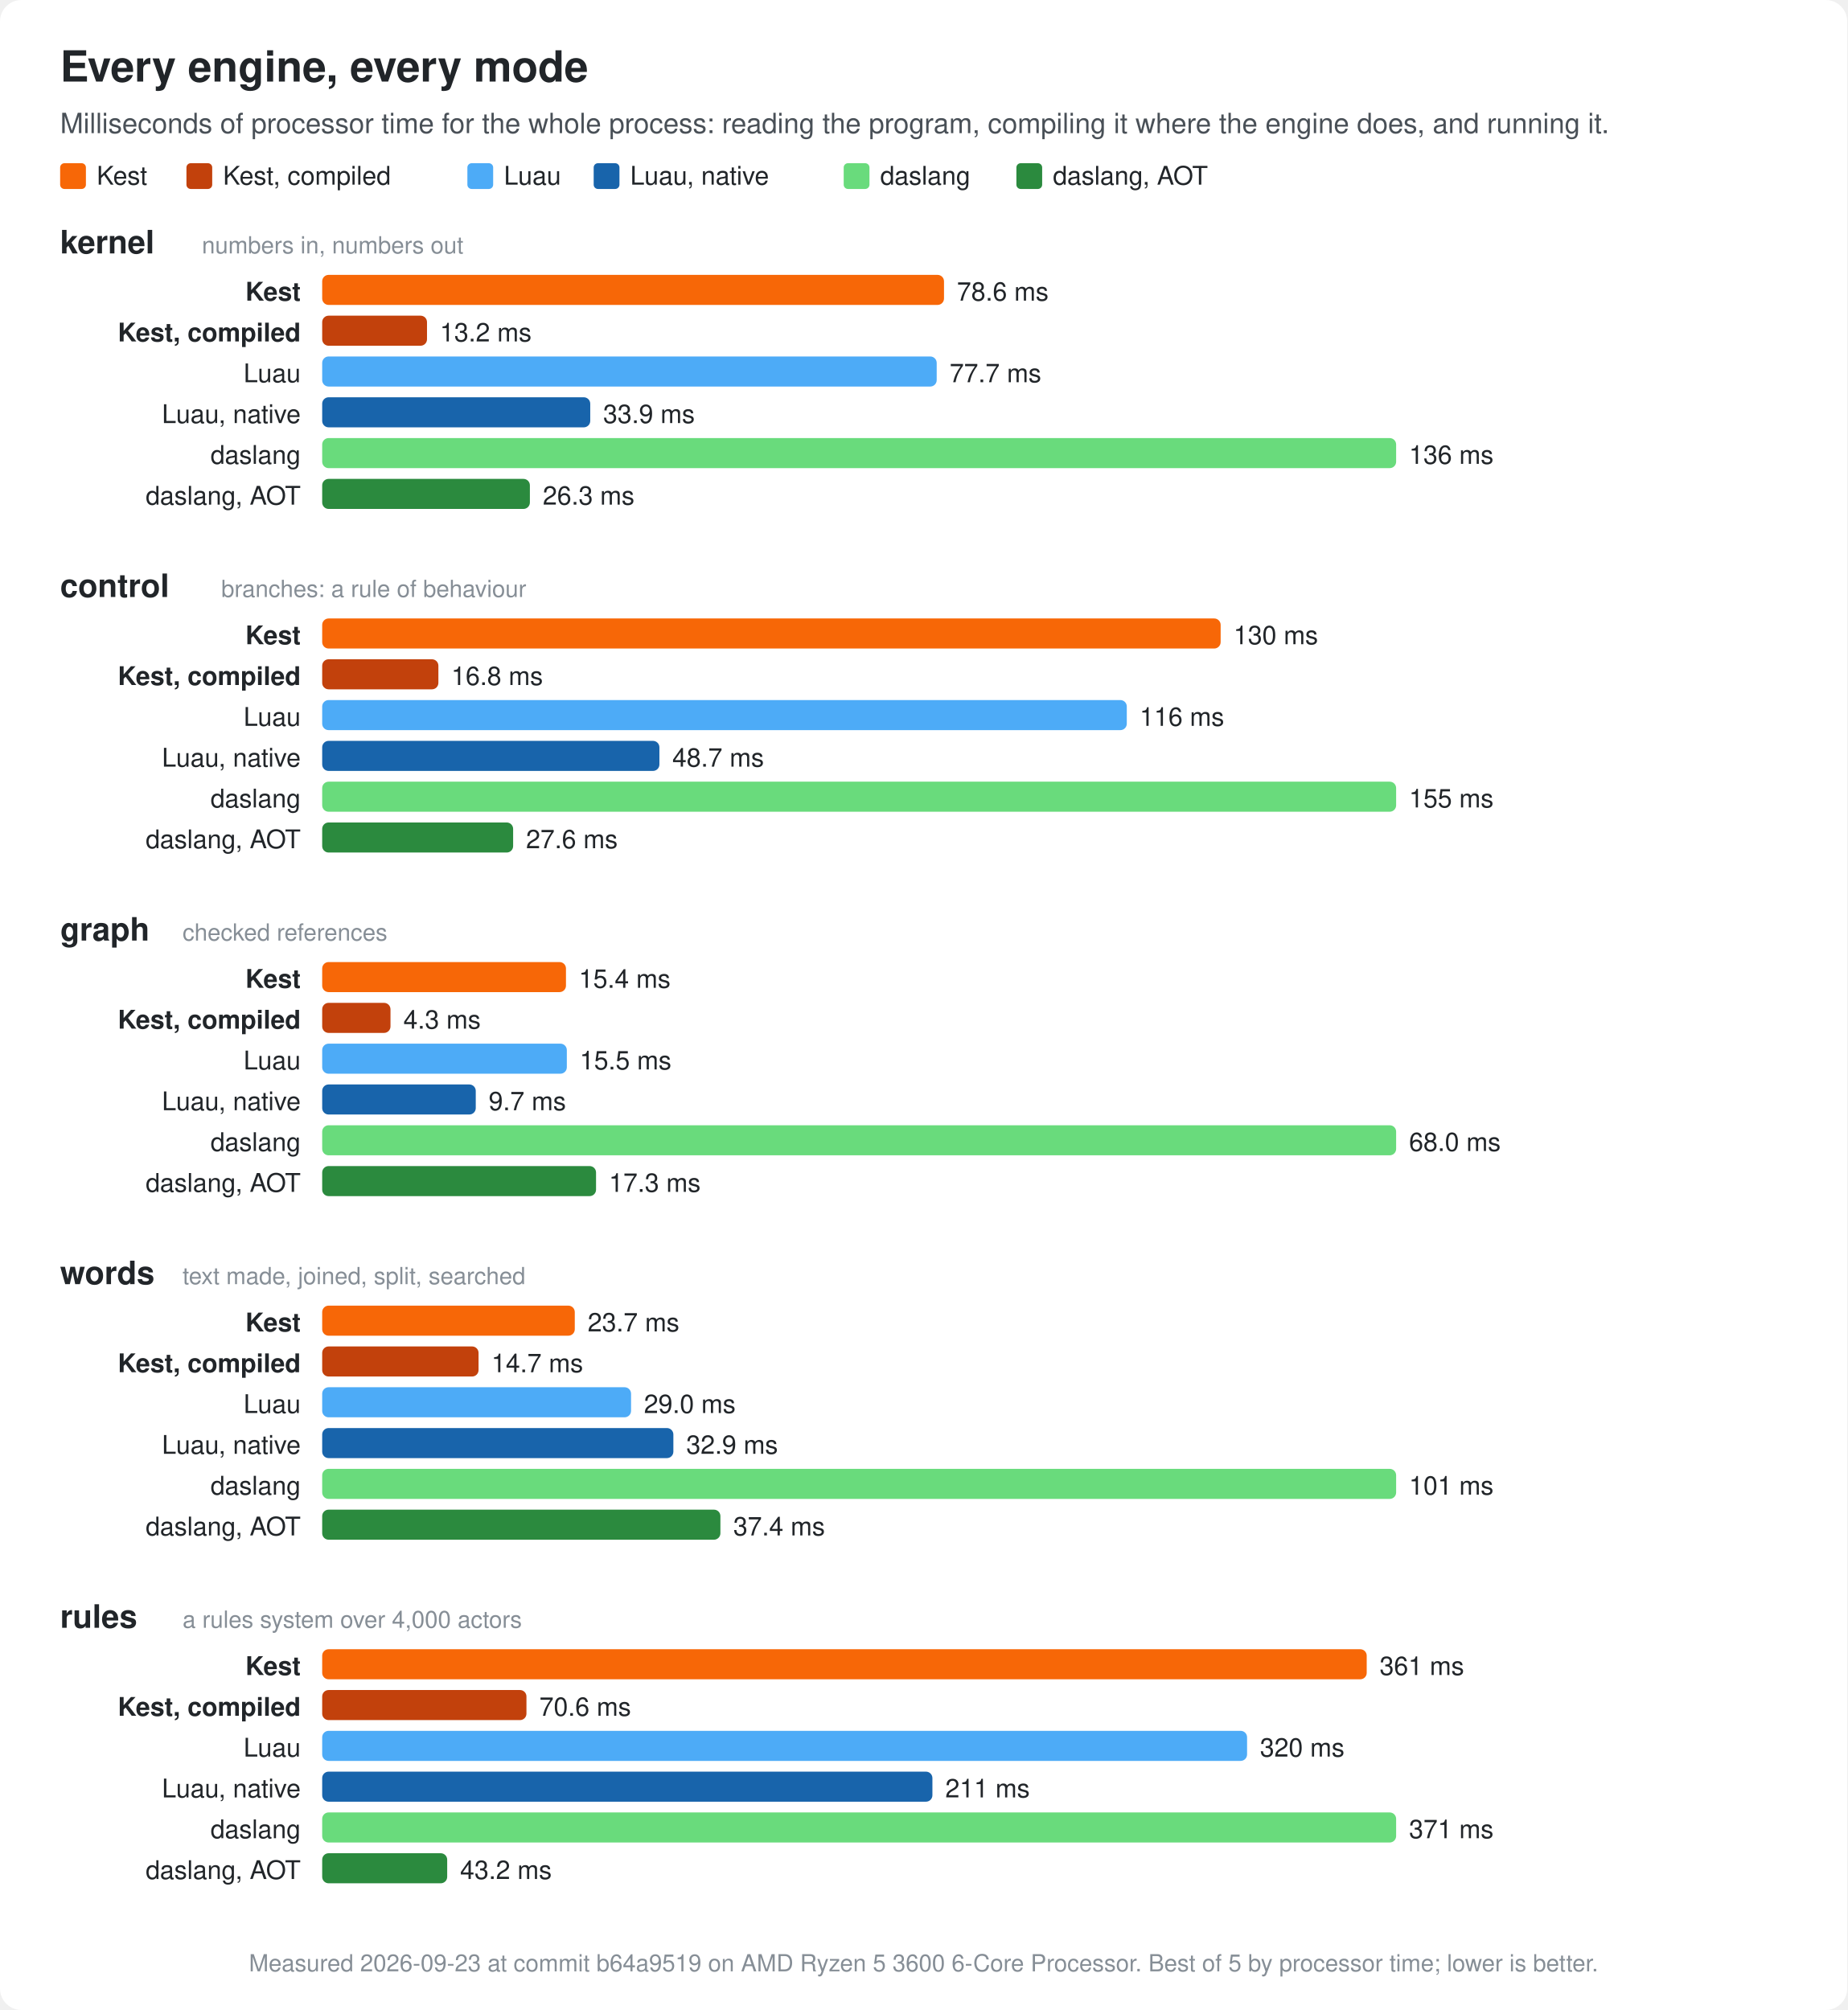
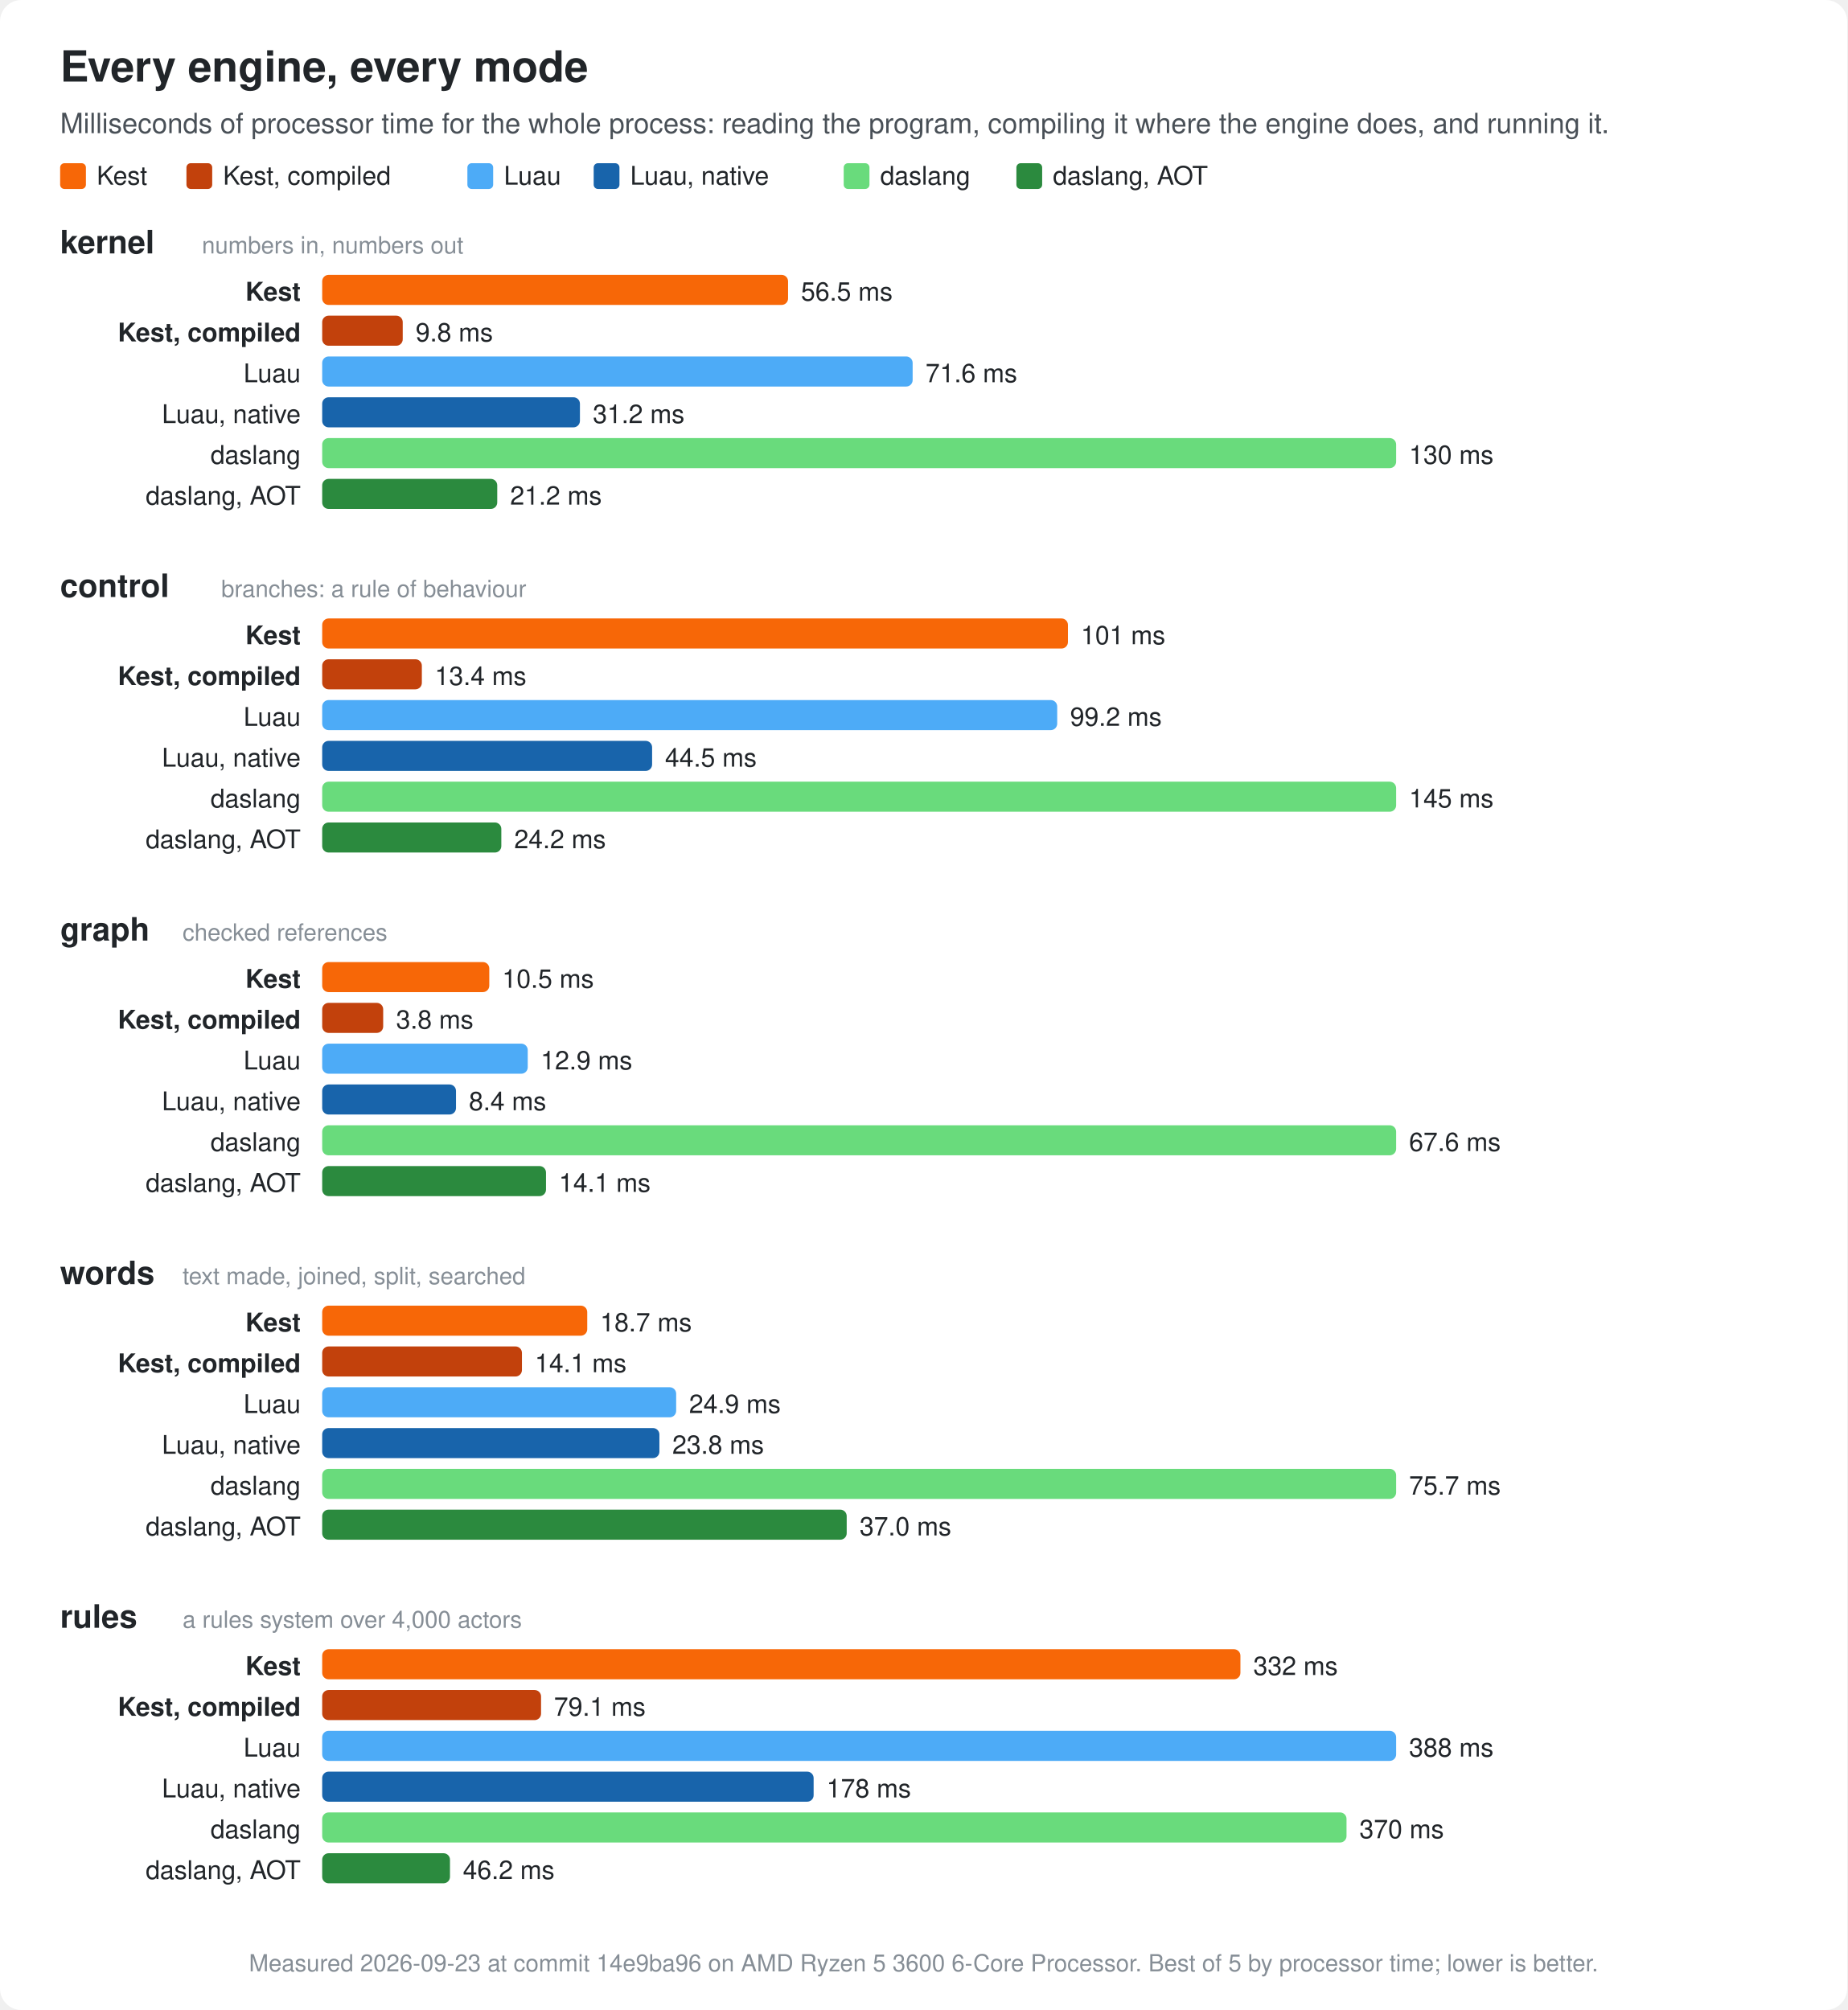
<svg xmlns="http://www.w3.org/2000/svg" width="860" height="936" viewBox="0 0 860 936">
  <rect width="100%" height="100%" rx="10" fill="#ffffff" />
  <text x="28.0" y="38.0" font-family="-apple-system,Segoe UI,Helvetica,Arial,sans-serif" font-size="20" font-weight="bold" fill="#212529" text-anchor="start">Every engine, every mode</text>
  <text x="28.0" y="62.0" font-family="-apple-system,Segoe UI,Helvetica,Arial,sans-serif" font-size="13" font-weight="normal" fill="#495057" text-anchor="start">Milliseconds of processor time for the whole process: reading the program, compiling it where the engine does, and running it.</text>
  <rect x="28.0" y="76.0" width="12" height="12" rx="2" fill="#f76707" />
  <text x="45.0" y="86.0" font-family="-apple-system,Segoe UI,Helvetica,Arial,sans-serif" font-size="12" font-weight="normal" fill="#212529" text-anchor="start">Kest</text>
  <rect x="86.8" y="76.0" width="12" height="12" rx="2" fill="#c2410c" />
  <text x="103.8" y="86.0" font-family="-apple-system,Segoe UI,Helvetica,Arial,sans-serif" font-size="12" font-weight="normal" fill="#212529" text-anchor="start">Kest, compiled</text>
  <rect x="217.6" y="76.0" width="12" height="12" rx="2" fill="#4dabf7" />
  <text x="234.6" y="86.0" font-family="-apple-system,Segoe UI,Helvetica,Arial,sans-serif" font-size="12" font-weight="normal" fill="#212529" text-anchor="start">Luau</text>
  <rect x="276.4" y="76.0" width="12" height="12" rx="2" fill="#1864ab" />
  <text x="293.4" y="86.0" font-family="-apple-system,Segoe UI,Helvetica,Arial,sans-serif" font-size="12" font-weight="normal" fill="#212529" text-anchor="start">Luau, native</text>
  <rect x="392.8" y="76.0" width="12" height="12" rx="2" fill="#69db7c" />
  <text x="409.8" y="86.0" font-family="-apple-system,Segoe UI,Helvetica,Arial,sans-serif" font-size="12" font-weight="normal" fill="#212529" text-anchor="start">daslang</text>
  <rect x="473.2" y="76.0" width="12" height="12" rx="2" fill="#2b8a3e" />
  <text x="490.2" y="86.0" font-family="-apple-system,Segoe UI,Helvetica,Arial,sans-serif" font-size="12" font-weight="normal" fill="#212529" text-anchor="start">daslang, AOT</text>
  <text x="28.0" y="118.0" font-family="-apple-system,Segoe UI,Helvetica,Arial,sans-serif" font-size="15" font-weight="bold" fill="#212529" text-anchor="start">kernel</text>
  <text x="94.0" y="118.0" font-family="-apple-system,Segoe UI,Helvetica,Arial,sans-serif" font-size="11" font-weight="normal" fill="#868e96" text-anchor="start">numbers in, numbers out</text>
  <text x="140.0" y="140.0" font-family="-apple-system,Segoe UI,Helvetica,Arial,sans-serif" font-size="12" font-weight="bold" fill="#212529" text-anchor="end">Kest</text>
-   <rect x="150" y="128.0" width="289.5" height="14" rx="3" fill="#f76707" />
-   <text x="445.5" y="140.0" font-family="-apple-system,Segoe UI,Helvetica,Arial,sans-serif" font-size="12" font-weight="normal" fill="#212529" text-anchor="start">78.6 ms</text>
+   <rect x="150" y="128.0" width="216.9" height="14" rx="3" fill="#f76707" />
+   <text x="372.9" y="140.0" font-family="-apple-system,Segoe UI,Helvetica,Arial,sans-serif" font-size="12" font-weight="normal" fill="#212529" text-anchor="start">56.5 ms</text>
  <text x="140.0" y="159.0" font-family="-apple-system,Segoe UI,Helvetica,Arial,sans-serif" font-size="12" font-weight="bold" fill="#212529" text-anchor="end">Kest, compiled</text>
-   <rect x="150" y="147.0" width="48.8" height="14" rx="3" fill="#c2410c" />
-   <text x="204.8" y="159.0" font-family="-apple-system,Segoe UI,Helvetica,Arial,sans-serif" font-size="12" font-weight="normal" fill="#212529" text-anchor="start">13.2 ms</text>
+   <rect x="150" y="147.0" width="37.5" height="14" rx="3" fill="#c2410c" />
+   <text x="193.5" y="159.0" font-family="-apple-system,Segoe UI,Helvetica,Arial,sans-serif" font-size="12" font-weight="normal" fill="#212529" text-anchor="start">9.8 ms</text>
  <text x="140.0" y="178.0" font-family="-apple-system,Segoe UI,Helvetica,Arial,sans-serif" font-size="12" font-weight="normal" fill="#212529" text-anchor="end">Luau</text>
-   <rect x="150" y="166.0" width="286.1" height="14" rx="3" fill="#4dabf7" />
-   <text x="442.1" y="178.0" font-family="-apple-system,Segoe UI,Helvetica,Arial,sans-serif" font-size="12" font-weight="normal" fill="#212529" text-anchor="start">77.7 ms</text>
+   <rect x="150" y="166.0" width="274.9" height="14" rx="3" fill="#4dabf7" />
+   <text x="430.9" y="178.0" font-family="-apple-system,Segoe UI,Helvetica,Arial,sans-serif" font-size="12" font-weight="normal" fill="#212529" text-anchor="start">71.6 ms</text>
  <text x="140.0" y="197.0" font-family="-apple-system,Segoe UI,Helvetica,Arial,sans-serif" font-size="12" font-weight="normal" fill="#212529" text-anchor="end">Luau, native</text>
-   <rect x="150" y="185.0" width="124.8" height="14" rx="3" fill="#1864ab" />
-   <text x="280.8" y="197.0" font-family="-apple-system,Segoe UI,Helvetica,Arial,sans-serif" font-size="12" font-weight="normal" fill="#212529" text-anchor="start">33.9 ms</text>
+   <rect x="150" y="185.0" width="120.0" height="14" rx="3" fill="#1864ab" />
+   <text x="276.0" y="197.0" font-family="-apple-system,Segoe UI,Helvetica,Arial,sans-serif" font-size="12" font-weight="normal" fill="#212529" text-anchor="start">31.2 ms</text>
  <text x="140.0" y="216.0" font-family="-apple-system,Segoe UI,Helvetica,Arial,sans-serif" font-size="12" font-weight="normal" fill="#212529" text-anchor="end">daslang</text>
  <rect x="150" y="204.0" width="500.0" height="14" rx="3" fill="#69db7c" />
-   <text x="656.0" y="216.0" font-family="-apple-system,Segoe UI,Helvetica,Arial,sans-serif" font-size="12" font-weight="normal" fill="#212529" text-anchor="start">136 ms</text>
+   <text x="656.0" y="216.0" font-family="-apple-system,Segoe UI,Helvetica,Arial,sans-serif" font-size="12" font-weight="normal" fill="#212529" text-anchor="start">130 ms</text>
  <text x="140.0" y="235.0" font-family="-apple-system,Segoe UI,Helvetica,Arial,sans-serif" font-size="12" font-weight="normal" fill="#212529" text-anchor="end">daslang, AOT</text>
-   <rect x="150" y="223.0" width="96.7" height="14" rx="3" fill="#2b8a3e" />
-   <text x="252.7" y="235.0" font-family="-apple-system,Segoe UI,Helvetica,Arial,sans-serif" font-size="12" font-weight="normal" fill="#212529" text-anchor="start">26.3 ms</text>
+   <rect x="150" y="223.0" width="81.5" height="14" rx="3" fill="#2b8a3e" />
+   <text x="237.5" y="235.0" font-family="-apple-system,Segoe UI,Helvetica,Arial,sans-serif" font-size="12" font-weight="normal" fill="#212529" text-anchor="start">21.2 ms</text>
  <text x="28.0" y="278.0" font-family="-apple-system,Segoe UI,Helvetica,Arial,sans-serif" font-size="15" font-weight="bold" fill="#212529" text-anchor="start">control</text>
  <text x="103.0" y="278.0" font-family="-apple-system,Segoe UI,Helvetica,Arial,sans-serif" font-size="11" font-weight="normal" fill="#868e96" text-anchor="start">branches: a rule of behaviour</text>
  <text x="140.0" y="300.0" font-family="-apple-system,Segoe UI,Helvetica,Arial,sans-serif" font-size="12" font-weight="bold" fill="#212529" text-anchor="end">Kest</text>
-   <rect x="150" y="288.0" width="418.3" height="14" rx="3" fill="#f76707" />
-   <text x="574.3" y="300.0" font-family="-apple-system,Segoe UI,Helvetica,Arial,sans-serif" font-size="12" font-weight="normal" fill="#212529" text-anchor="start">130 ms</text>
+   <rect x="150" y="288.0" width="347.2" height="14" rx="3" fill="#f76707" />
+   <text x="503.2" y="300.0" font-family="-apple-system,Segoe UI,Helvetica,Arial,sans-serif" font-size="12" font-weight="normal" fill="#212529" text-anchor="start">101 ms</text>
  <text x="140.0" y="319.0" font-family="-apple-system,Segoe UI,Helvetica,Arial,sans-serif" font-size="12" font-weight="bold" fill="#212529" text-anchor="end">Kest, compiled</text>
-   <rect x="150" y="307.0" width="54.1" height="14" rx="3" fill="#c2410c" />
-   <text x="210.1" y="319.0" font-family="-apple-system,Segoe UI,Helvetica,Arial,sans-serif" font-size="12" font-weight="normal" fill="#212529" text-anchor="start">16.8 ms</text>
+   <rect x="150" y="307.0" width="46.4" height="14" rx="3" fill="#c2410c" />
+   <text x="202.4" y="319.0" font-family="-apple-system,Segoe UI,Helvetica,Arial,sans-serif" font-size="12" font-weight="normal" fill="#212529" text-anchor="start">13.4 ms</text>
  <text x="140.0" y="338.0" font-family="-apple-system,Segoe UI,Helvetica,Arial,sans-serif" font-size="12" font-weight="normal" fill="#212529" text-anchor="end">Luau</text>
-   <rect x="150" y="326.0" width="374.6" height="14" rx="3" fill="#4dabf7" />
-   <text x="530.6" y="338.0" font-family="-apple-system,Segoe UI,Helvetica,Arial,sans-serif" font-size="12" font-weight="normal" fill="#212529" text-anchor="start">116 ms</text>
+   <rect x="150" y="326.0" width="342.2" height="14" rx="3" fill="#4dabf7" />
+   <text x="498.2" y="338.0" font-family="-apple-system,Segoe UI,Helvetica,Arial,sans-serif" font-size="12" font-weight="normal" fill="#212529" text-anchor="start">99.2 ms</text>
  <text x="140.0" y="357.0" font-family="-apple-system,Segoe UI,Helvetica,Arial,sans-serif" font-size="12" font-weight="normal" fill="#212529" text-anchor="end">Luau, native</text>
-   <rect x="150" y="345.0" width="157.0" height="14" rx="3" fill="#1864ab" />
-   <text x="313.0" y="357.0" font-family="-apple-system,Segoe UI,Helvetica,Arial,sans-serif" font-size="12" font-weight="normal" fill="#212529" text-anchor="start">48.7 ms</text>
+   <rect x="150" y="345.0" width="153.6" height="14" rx="3" fill="#1864ab" />
+   <text x="309.6" y="357.0" font-family="-apple-system,Segoe UI,Helvetica,Arial,sans-serif" font-size="12" font-weight="normal" fill="#212529" text-anchor="start">44.5 ms</text>
  <text x="140.0" y="376.0" font-family="-apple-system,Segoe UI,Helvetica,Arial,sans-serif" font-size="12" font-weight="normal" fill="#212529" text-anchor="end">daslang</text>
  <rect x="150" y="364.0" width="500.0" height="14" rx="3" fill="#69db7c" />
-   <text x="656.0" y="376.0" font-family="-apple-system,Segoe UI,Helvetica,Arial,sans-serif" font-size="12" font-weight="normal" fill="#212529" text-anchor="start">155 ms</text>
+   <text x="656.0" y="376.0" font-family="-apple-system,Segoe UI,Helvetica,Arial,sans-serif" font-size="12" font-weight="normal" fill="#212529" text-anchor="start">145 ms</text>
  <text x="140.0" y="395.0" font-family="-apple-system,Segoe UI,Helvetica,Arial,sans-serif" font-size="12" font-weight="normal" fill="#212529" text-anchor="end">daslang, AOT</text>
-   <rect x="150" y="383.0" width="88.9" height="14" rx="3" fill="#2b8a3e" />
-   <text x="244.9" y="395.0" font-family="-apple-system,Segoe UI,Helvetica,Arial,sans-serif" font-size="12" font-weight="normal" fill="#212529" text-anchor="start">27.6 ms</text>
+   <rect x="150" y="383.0" width="83.4" height="14" rx="3" fill="#2b8a3e" />
+   <text x="239.4" y="395.0" font-family="-apple-system,Segoe UI,Helvetica,Arial,sans-serif" font-size="12" font-weight="normal" fill="#212529" text-anchor="start">24.2 ms</text>
  <text x="28.0" y="438.0" font-family="-apple-system,Segoe UI,Helvetica,Arial,sans-serif" font-size="15" font-weight="bold" fill="#212529" text-anchor="start">graph</text>
  <text x="85.0" y="438.0" font-family="-apple-system,Segoe UI,Helvetica,Arial,sans-serif" font-size="11" font-weight="normal" fill="#868e96" text-anchor="start">checked references</text>
  <text x="140.0" y="460.0" font-family="-apple-system,Segoe UI,Helvetica,Arial,sans-serif" font-size="12" font-weight="bold" fill="#212529" text-anchor="end">Kest</text>
-   <rect x="150" y="448.0" width="113.5" height="14" rx="3" fill="#f76707" />
-   <text x="269.5" y="460.0" font-family="-apple-system,Segoe UI,Helvetica,Arial,sans-serif" font-size="12" font-weight="normal" fill="#212529" text-anchor="start">15.4 ms</text>
+   <rect x="150" y="448.0" width="77.8" height="14" rx="3" fill="#f76707" />
+   <text x="233.8" y="460.0" font-family="-apple-system,Segoe UI,Helvetica,Arial,sans-serif" font-size="12" font-weight="normal" fill="#212529" text-anchor="start">10.5 ms</text>
  <text x="140.0" y="479.0" font-family="-apple-system,Segoe UI,Helvetica,Arial,sans-serif" font-size="12" font-weight="bold" fill="#212529" text-anchor="end">Kest, compiled</text>
-   <rect x="150" y="467.0" width="31.8" height="14" rx="3" fill="#c2410c" />
-   <text x="187.8" y="479.0" font-family="-apple-system,Segoe UI,Helvetica,Arial,sans-serif" font-size="12" font-weight="normal" fill="#212529" text-anchor="start">4.3 ms</text>
+   <rect x="150" y="467.0" width="28.4" height="14" rx="3" fill="#c2410c" />
+   <text x="184.4" y="479.0" font-family="-apple-system,Segoe UI,Helvetica,Arial,sans-serif" font-size="12" font-weight="normal" fill="#212529" text-anchor="start">3.8 ms</text>
  <text x="140.0" y="498.0" font-family="-apple-system,Segoe UI,Helvetica,Arial,sans-serif" font-size="12" font-weight="normal" fill="#212529" text-anchor="end">Luau</text>
-   <rect x="150" y="486.0" width="113.9" height="14" rx="3" fill="#4dabf7" />
-   <text x="269.9" y="498.0" font-family="-apple-system,Segoe UI,Helvetica,Arial,sans-serif" font-size="12" font-weight="normal" fill="#212529" text-anchor="start">15.5 ms</text>
+   <rect x="150" y="486.0" width="95.7" height="14" rx="3" fill="#4dabf7" />
+   <text x="251.7" y="498.0" font-family="-apple-system,Segoe UI,Helvetica,Arial,sans-serif" font-size="12" font-weight="normal" fill="#212529" text-anchor="start">12.9 ms</text>
  <text x="140.0" y="517.0" font-family="-apple-system,Segoe UI,Helvetica,Arial,sans-serif" font-size="12" font-weight="normal" fill="#212529" text-anchor="end">Luau, native</text>
-   <rect x="150" y="505.0" width="71.5" height="14" rx="3" fill="#1864ab" />
-   <text x="227.5" y="517.0" font-family="-apple-system,Segoe UI,Helvetica,Arial,sans-serif" font-size="12" font-weight="normal" fill="#212529" text-anchor="start">9.7 ms</text>
+   <rect x="150" y="505.0" width="62.3" height="14" rx="3" fill="#1864ab" />
+   <text x="218.3" y="517.0" font-family="-apple-system,Segoe UI,Helvetica,Arial,sans-serif" font-size="12" font-weight="normal" fill="#212529" text-anchor="start">8.4 ms</text>
  <text x="140.0" y="536.0" font-family="-apple-system,Segoe UI,Helvetica,Arial,sans-serif" font-size="12" font-weight="normal" fill="#212529" text-anchor="end">daslang</text>
  <rect x="150" y="524.0" width="500.0" height="14" rx="3" fill="#69db7c" />
-   <text x="656.0" y="536.0" font-family="-apple-system,Segoe UI,Helvetica,Arial,sans-serif" font-size="12" font-weight="normal" fill="#212529" text-anchor="start">68.0 ms</text>
+   <text x="656.0" y="536.0" font-family="-apple-system,Segoe UI,Helvetica,Arial,sans-serif" font-size="12" font-weight="normal" fill="#212529" text-anchor="start">67.6 ms</text>
  <text x="140.0" y="555.0" font-family="-apple-system,Segoe UI,Helvetica,Arial,sans-serif" font-size="12" font-weight="normal" fill="#212529" text-anchor="end">daslang, AOT</text>
-   <rect x="150" y="543.0" width="127.5" height="14" rx="3" fill="#2b8a3e" />
-   <text x="283.5" y="555.0" font-family="-apple-system,Segoe UI,Helvetica,Arial,sans-serif" font-size="12" font-weight="normal" fill="#212529" text-anchor="start">17.3 ms</text>
+   <rect x="150" y="543.0" width="104.2" height="14" rx="3" fill="#2b8a3e" />
+   <text x="260.2" y="555.0" font-family="-apple-system,Segoe UI,Helvetica,Arial,sans-serif" font-size="12" font-weight="normal" fill="#212529" text-anchor="start">14.1 ms</text>
  <text x="28.0" y="598.0" font-family="-apple-system,Segoe UI,Helvetica,Arial,sans-serif" font-size="15" font-weight="bold" fill="#212529" text-anchor="start">words</text>
  <text x="85.0" y="598.0" font-family="-apple-system,Segoe UI,Helvetica,Arial,sans-serif" font-size="11" font-weight="normal" fill="#868e96" text-anchor="start">text made, joined, split, searched</text>
  <text x="140.0" y="620.0" font-family="-apple-system,Segoe UI,Helvetica,Arial,sans-serif" font-size="12" font-weight="bold" fill="#212529" text-anchor="end">Kest</text>
-   <rect x="150" y="608.0" width="117.6" height="14" rx="3" fill="#f76707" />
-   <text x="273.6" y="620.0" font-family="-apple-system,Segoe UI,Helvetica,Arial,sans-serif" font-size="12" font-weight="normal" fill="#212529" text-anchor="start">23.7 ms</text>
+   <rect x="150" y="608.0" width="123.4" height="14" rx="3" fill="#f76707" />
+   <text x="279.4" y="620.0" font-family="-apple-system,Segoe UI,Helvetica,Arial,sans-serif" font-size="12" font-weight="normal" fill="#212529" text-anchor="start">18.7 ms</text>
  <text x="140.0" y="639.0" font-family="-apple-system,Segoe UI,Helvetica,Arial,sans-serif" font-size="12" font-weight="bold" fill="#212529" text-anchor="end">Kest, compiled</text>
-   <rect x="150" y="627.0" width="72.8" height="14" rx="3" fill="#c2410c" />
-   <text x="228.8" y="639.0" font-family="-apple-system,Segoe UI,Helvetica,Arial,sans-serif" font-size="12" font-weight="normal" fill="#212529" text-anchor="start">14.7 ms</text>
+   <rect x="150" y="627.0" width="93.0" height="14" rx="3" fill="#c2410c" />
+   <text x="249.0" y="639.0" font-family="-apple-system,Segoe UI,Helvetica,Arial,sans-serif" font-size="12" font-weight="normal" fill="#212529" text-anchor="start">14.1 ms</text>
  <text x="140.0" y="658.0" font-family="-apple-system,Segoe UI,Helvetica,Arial,sans-serif" font-size="12" font-weight="normal" fill="#212529" text-anchor="end">Luau</text>
-   <rect x="150" y="646.0" width="143.8" height="14" rx="3" fill="#4dabf7" />
-   <text x="299.8" y="658.0" font-family="-apple-system,Segoe UI,Helvetica,Arial,sans-serif" font-size="12" font-weight="normal" fill="#212529" text-anchor="start">29.0 ms</text>
+   <rect x="150" y="646.0" width="164.8" height="14" rx="3" fill="#4dabf7" />
+   <text x="320.8" y="658.0" font-family="-apple-system,Segoe UI,Helvetica,Arial,sans-serif" font-size="12" font-weight="normal" fill="#212529" text-anchor="start">24.9 ms</text>
  <text x="140.0" y="677.0" font-family="-apple-system,Segoe UI,Helvetica,Arial,sans-serif" font-size="12" font-weight="normal" fill="#212529" text-anchor="end">Luau, native</text>
-   <rect x="150" y="665.0" width="163.5" height="14" rx="3" fill="#1864ab" />
-   <text x="319.5" y="677.0" font-family="-apple-system,Segoe UI,Helvetica,Arial,sans-serif" font-size="12" font-weight="normal" fill="#212529" text-anchor="start">32.9 ms</text>
+   <rect x="150" y="665.0" width="157.0" height="14" rx="3" fill="#1864ab" />
+   <text x="313.0" y="677.0" font-family="-apple-system,Segoe UI,Helvetica,Arial,sans-serif" font-size="12" font-weight="normal" fill="#212529" text-anchor="start">23.8 ms</text>
  <text x="140.0" y="696.0" font-family="-apple-system,Segoe UI,Helvetica,Arial,sans-serif" font-size="12" font-weight="normal" fill="#212529" text-anchor="end">daslang</text>
  <rect x="150" y="684.0" width="500.0" height="14" rx="3" fill="#69db7c" />
-   <text x="656.0" y="696.0" font-family="-apple-system,Segoe UI,Helvetica,Arial,sans-serif" font-size="12" font-weight="normal" fill="#212529" text-anchor="start">101 ms</text>
+   <text x="656.0" y="696.0" font-family="-apple-system,Segoe UI,Helvetica,Arial,sans-serif" font-size="12" font-weight="normal" fill="#212529" text-anchor="start">75.7 ms</text>
  <text x="140.0" y="715.0" font-family="-apple-system,Segoe UI,Helvetica,Arial,sans-serif" font-size="12" font-weight="normal" fill="#212529" text-anchor="end">daslang, AOT</text>
-   <rect x="150" y="703.0" width="185.4" height="14" rx="3" fill="#2b8a3e" />
-   <text x="341.4" y="715.0" font-family="-apple-system,Segoe UI,Helvetica,Arial,sans-serif" font-size="12" font-weight="normal" fill="#212529" text-anchor="start">37.4 ms</text>
+   <rect x="150" y="703.0" width="244.2" height="14" rx="3" fill="#2b8a3e" />
+   <text x="400.2" y="715.0" font-family="-apple-system,Segoe UI,Helvetica,Arial,sans-serif" font-size="12" font-weight="normal" fill="#212529" text-anchor="start">37.0 ms</text>
  <text x="28.0" y="758.0" font-family="-apple-system,Segoe UI,Helvetica,Arial,sans-serif" font-size="15" font-weight="bold" fill="#212529" text-anchor="start">rules</text>
  <text x="85.0" y="758.0" font-family="-apple-system,Segoe UI,Helvetica,Arial,sans-serif" font-size="11" font-weight="normal" fill="#868e96" text-anchor="start">a rules system over 4,000 actors</text>
  <text x="140.0" y="780.0" font-family="-apple-system,Segoe UI,Helvetica,Arial,sans-serif" font-size="12" font-weight="bold" fill="#212529" text-anchor="end">Kest</text>
-   <rect x="150" y="768.0" width="486.3" height="14" rx="3" fill="#f76707" />
-   <text x="642.3" y="780.0" font-family="-apple-system,Segoe UI,Helvetica,Arial,sans-serif" font-size="12" font-weight="normal" fill="#212529" text-anchor="start">361 ms</text>
+   <rect x="150" y="768.0" width="427.5" height="14" rx="3" fill="#f76707" />
+   <text x="583.5" y="780.0" font-family="-apple-system,Segoe UI,Helvetica,Arial,sans-serif" font-size="12" font-weight="normal" fill="#212529" text-anchor="start">332 ms</text>
  <text x="140.0" y="799.0" font-family="-apple-system,Segoe UI,Helvetica,Arial,sans-serif" font-size="12" font-weight="bold" fill="#212529" text-anchor="end">Kest, compiled</text>
-   <rect x="150" y="787.0" width="95.1" height="14" rx="3" fill="#c2410c" />
-   <text x="251.1" y="799.0" font-family="-apple-system,Segoe UI,Helvetica,Arial,sans-serif" font-size="12" font-weight="normal" fill="#212529" text-anchor="start">70.6 ms</text>
+   <rect x="150" y="787.0" width="101.9" height="14" rx="3" fill="#c2410c" />
+   <text x="257.9" y="799.0" font-family="-apple-system,Segoe UI,Helvetica,Arial,sans-serif" font-size="12" font-weight="normal" fill="#212529" text-anchor="start">79.1 ms</text>
  <text x="140.0" y="818.0" font-family="-apple-system,Segoe UI,Helvetica,Arial,sans-serif" font-size="12" font-weight="normal" fill="#212529" text-anchor="end">Luau</text>
-   <rect x="150" y="806.0" width="430.6" height="14" rx="3" fill="#4dabf7" />
-   <text x="586.6" y="818.0" font-family="-apple-system,Segoe UI,Helvetica,Arial,sans-serif" font-size="12" font-weight="normal" fill="#212529" text-anchor="start">320 ms</text>
+   <rect x="150" y="806.0" width="500.0" height="14" rx="3" fill="#4dabf7" />
+   <text x="656.0" y="818.0" font-family="-apple-system,Segoe UI,Helvetica,Arial,sans-serif" font-size="12" font-weight="normal" fill="#212529" text-anchor="start">388 ms</text>
  <text x="140.0" y="837.0" font-family="-apple-system,Segoe UI,Helvetica,Arial,sans-serif" font-size="12" font-weight="normal" fill="#212529" text-anchor="end">Luau, native</text>
-   <rect x="150" y="825.0" width="284.1" height="14" rx="3" fill="#1864ab" />
-   <text x="440.1" y="837.0" font-family="-apple-system,Segoe UI,Helvetica,Arial,sans-serif" font-size="12" font-weight="normal" fill="#212529" text-anchor="start">211 ms</text>
+   <rect x="150" y="825.0" width="228.8" height="14" rx="3" fill="#1864ab" />
+   <text x="384.8" y="837.0" font-family="-apple-system,Segoe UI,Helvetica,Arial,sans-serif" font-size="12" font-weight="normal" fill="#212529" text-anchor="start">178 ms</text>
  <text x="140.0" y="856.0" font-family="-apple-system,Segoe UI,Helvetica,Arial,sans-serif" font-size="12" font-weight="normal" fill="#212529" text-anchor="end">daslang</text>
-   <rect x="150" y="844.0" width="500.0" height="14" rx="3" fill="#69db7c" />
-   <text x="656.0" y="856.0" font-family="-apple-system,Segoe UI,Helvetica,Arial,sans-serif" font-size="12" font-weight="normal" fill="#212529" text-anchor="start">371 ms</text>
+   <rect x="150" y="844.0" width="476.9" height="14" rx="3" fill="#69db7c" />
+   <text x="632.9" y="856.0" font-family="-apple-system,Segoe UI,Helvetica,Arial,sans-serif" font-size="12" font-weight="normal" fill="#212529" text-anchor="start">370 ms</text>
  <text x="140.0" y="875.0" font-family="-apple-system,Segoe UI,Helvetica,Arial,sans-serif" font-size="12" font-weight="normal" fill="#212529" text-anchor="end">daslang, AOT</text>
-   <rect x="150" y="863.0" width="58.2" height="14" rx="3" fill="#2b8a3e" />
-   <text x="214.2" y="875.0" font-family="-apple-system,Segoe UI,Helvetica,Arial,sans-serif" font-size="12" font-weight="normal" fill="#212529" text-anchor="start">43.2 ms</text>
-   <text x="430.0" y="918.0" font-family="-apple-system,Segoe UI,Helvetica,Arial,sans-serif" font-size="11" font-weight="normal" fill="#868e96" text-anchor="middle">Measured 2026-09-23 at commit b64a9519 on AMD Ryzen 5 3600 6-Core Processor. Best of 5 by processor time; lower is better.</text>
+   <rect x="150" y="863.0" width="59.5" height="14" rx="3" fill="#2b8a3e" />
+   <text x="215.5" y="875.0" font-family="-apple-system,Segoe UI,Helvetica,Arial,sans-serif" font-size="12" font-weight="normal" fill="#212529" text-anchor="start">46.2 ms</text>
+   <text x="430.0" y="918.0" font-family="-apple-system,Segoe UI,Helvetica,Arial,sans-serif" font-size="11" font-weight="normal" fill="#868e96" text-anchor="middle">Measured 2026-09-23 at commit 14e9ba96 on AMD Ryzen 5 3600 6-Core Processor. Best of 5 by processor time; lower is better.</text>
</svg>
